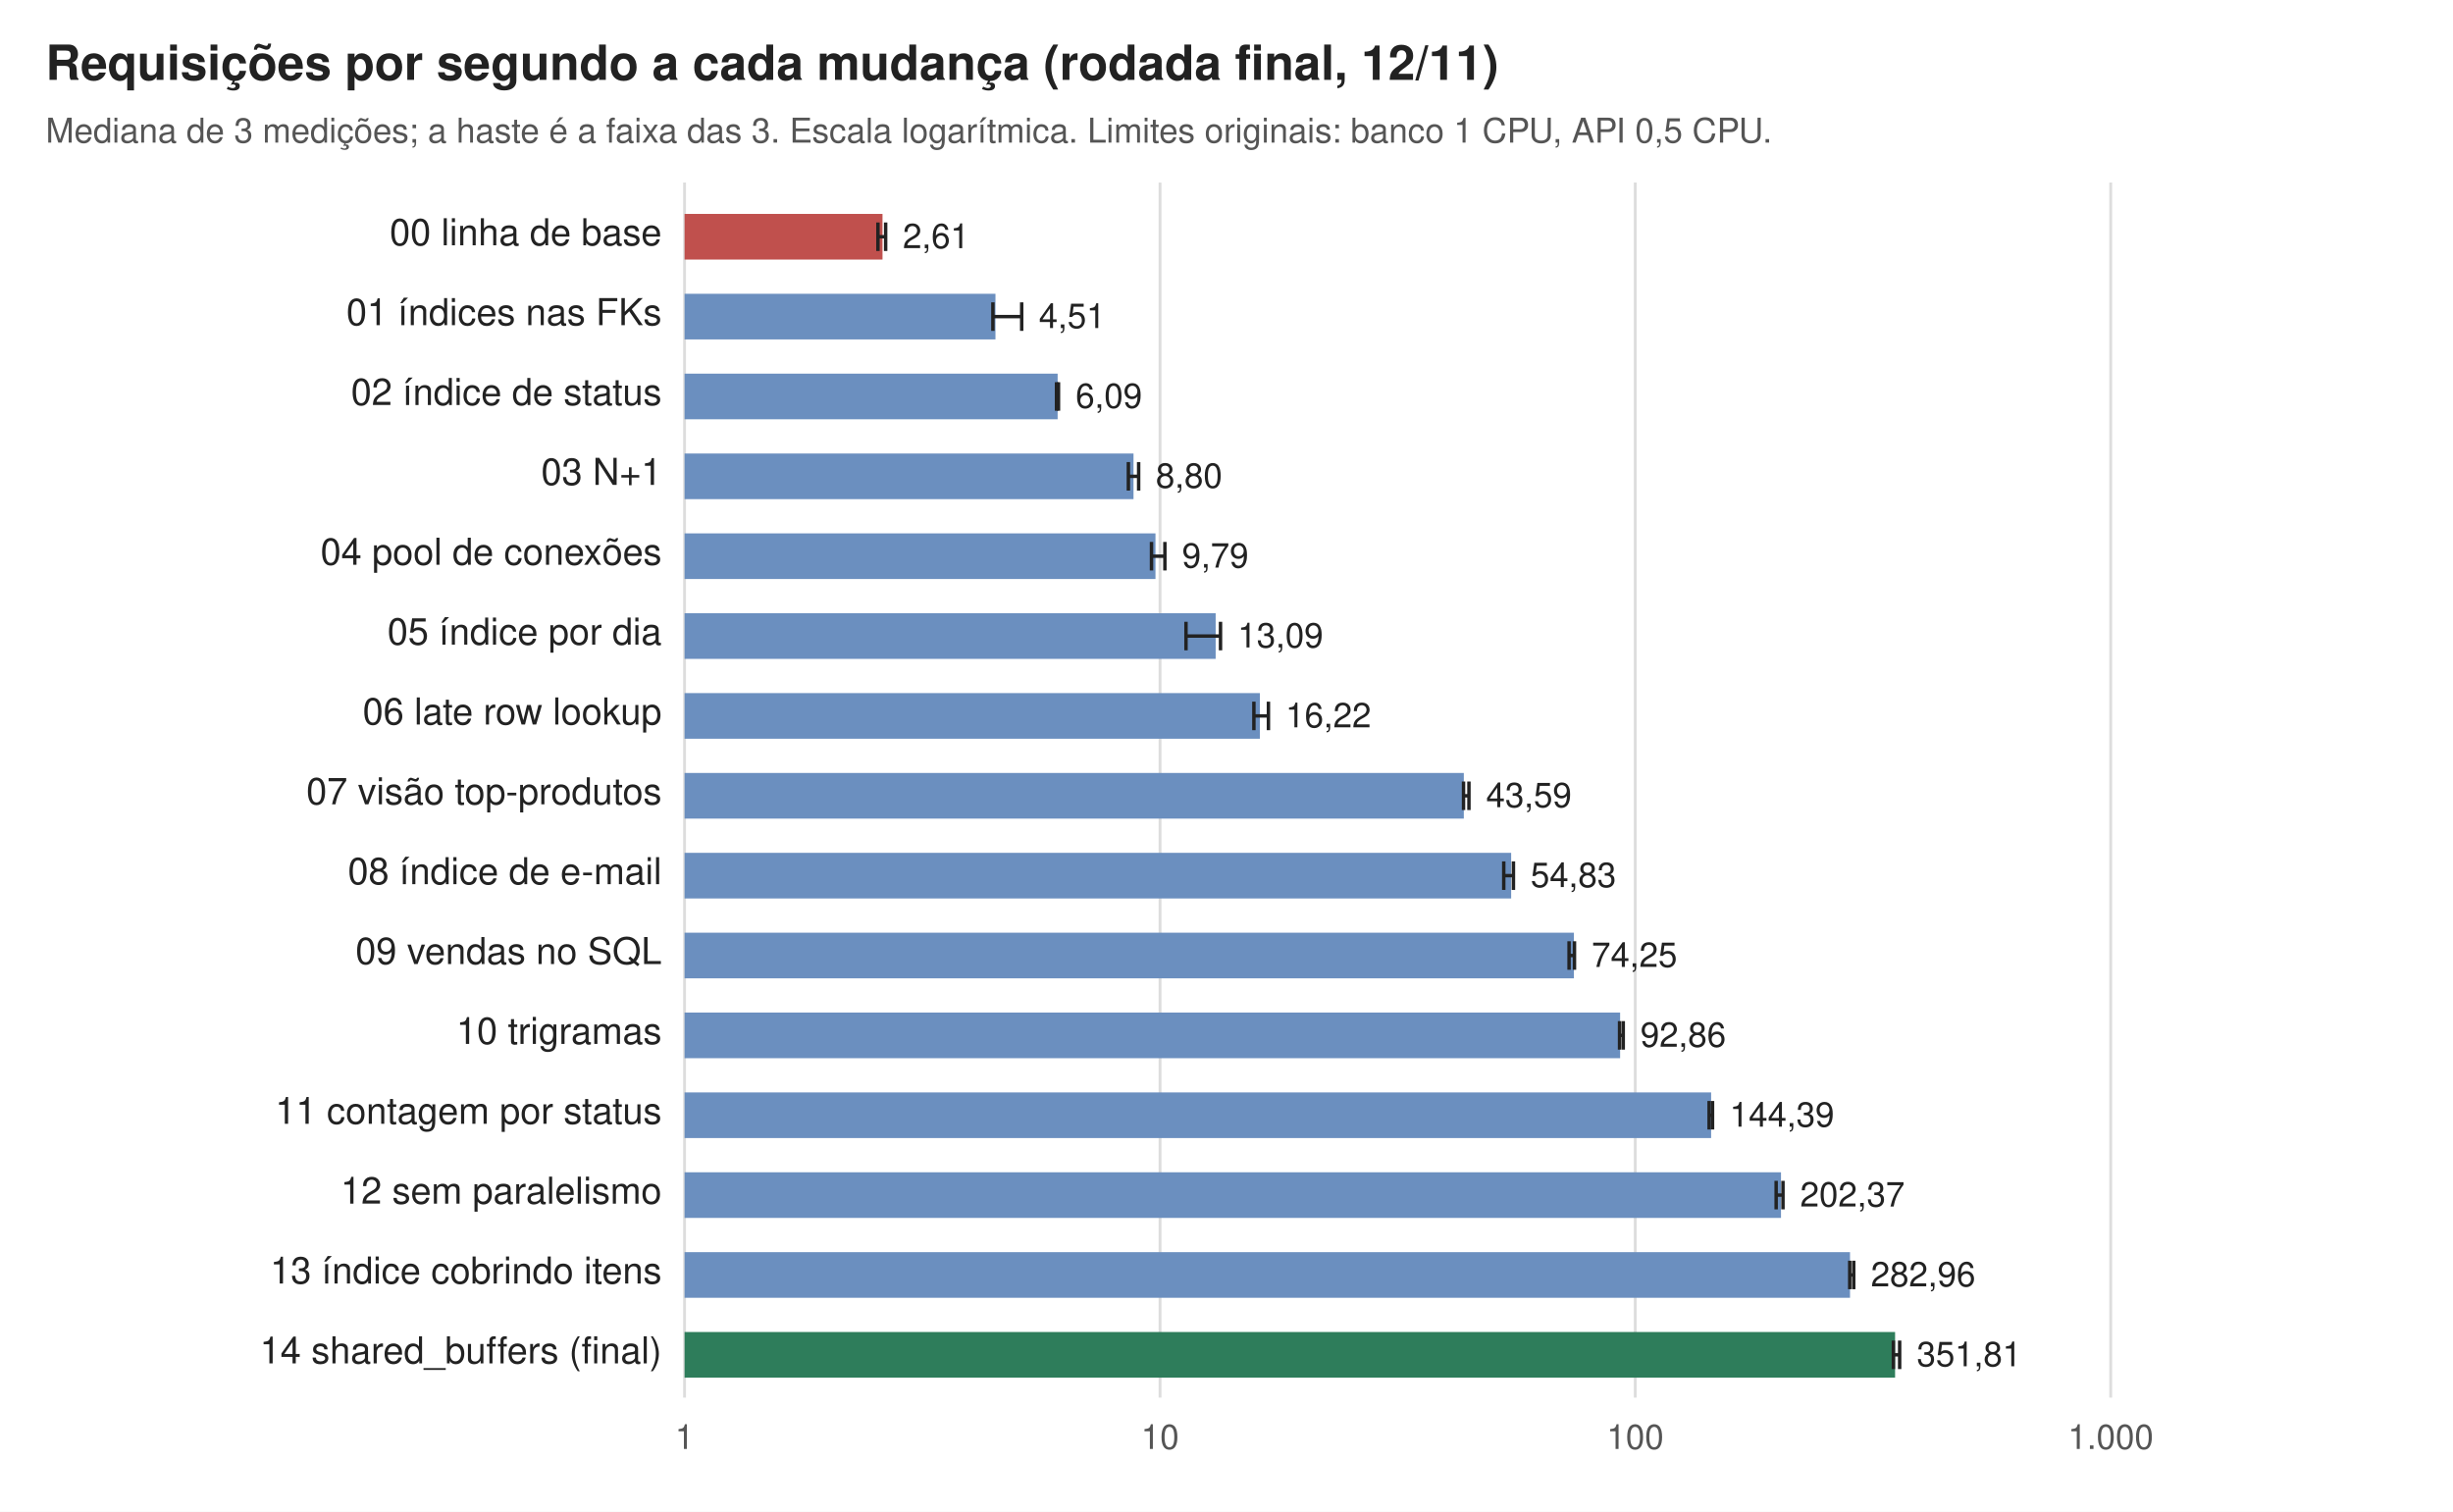
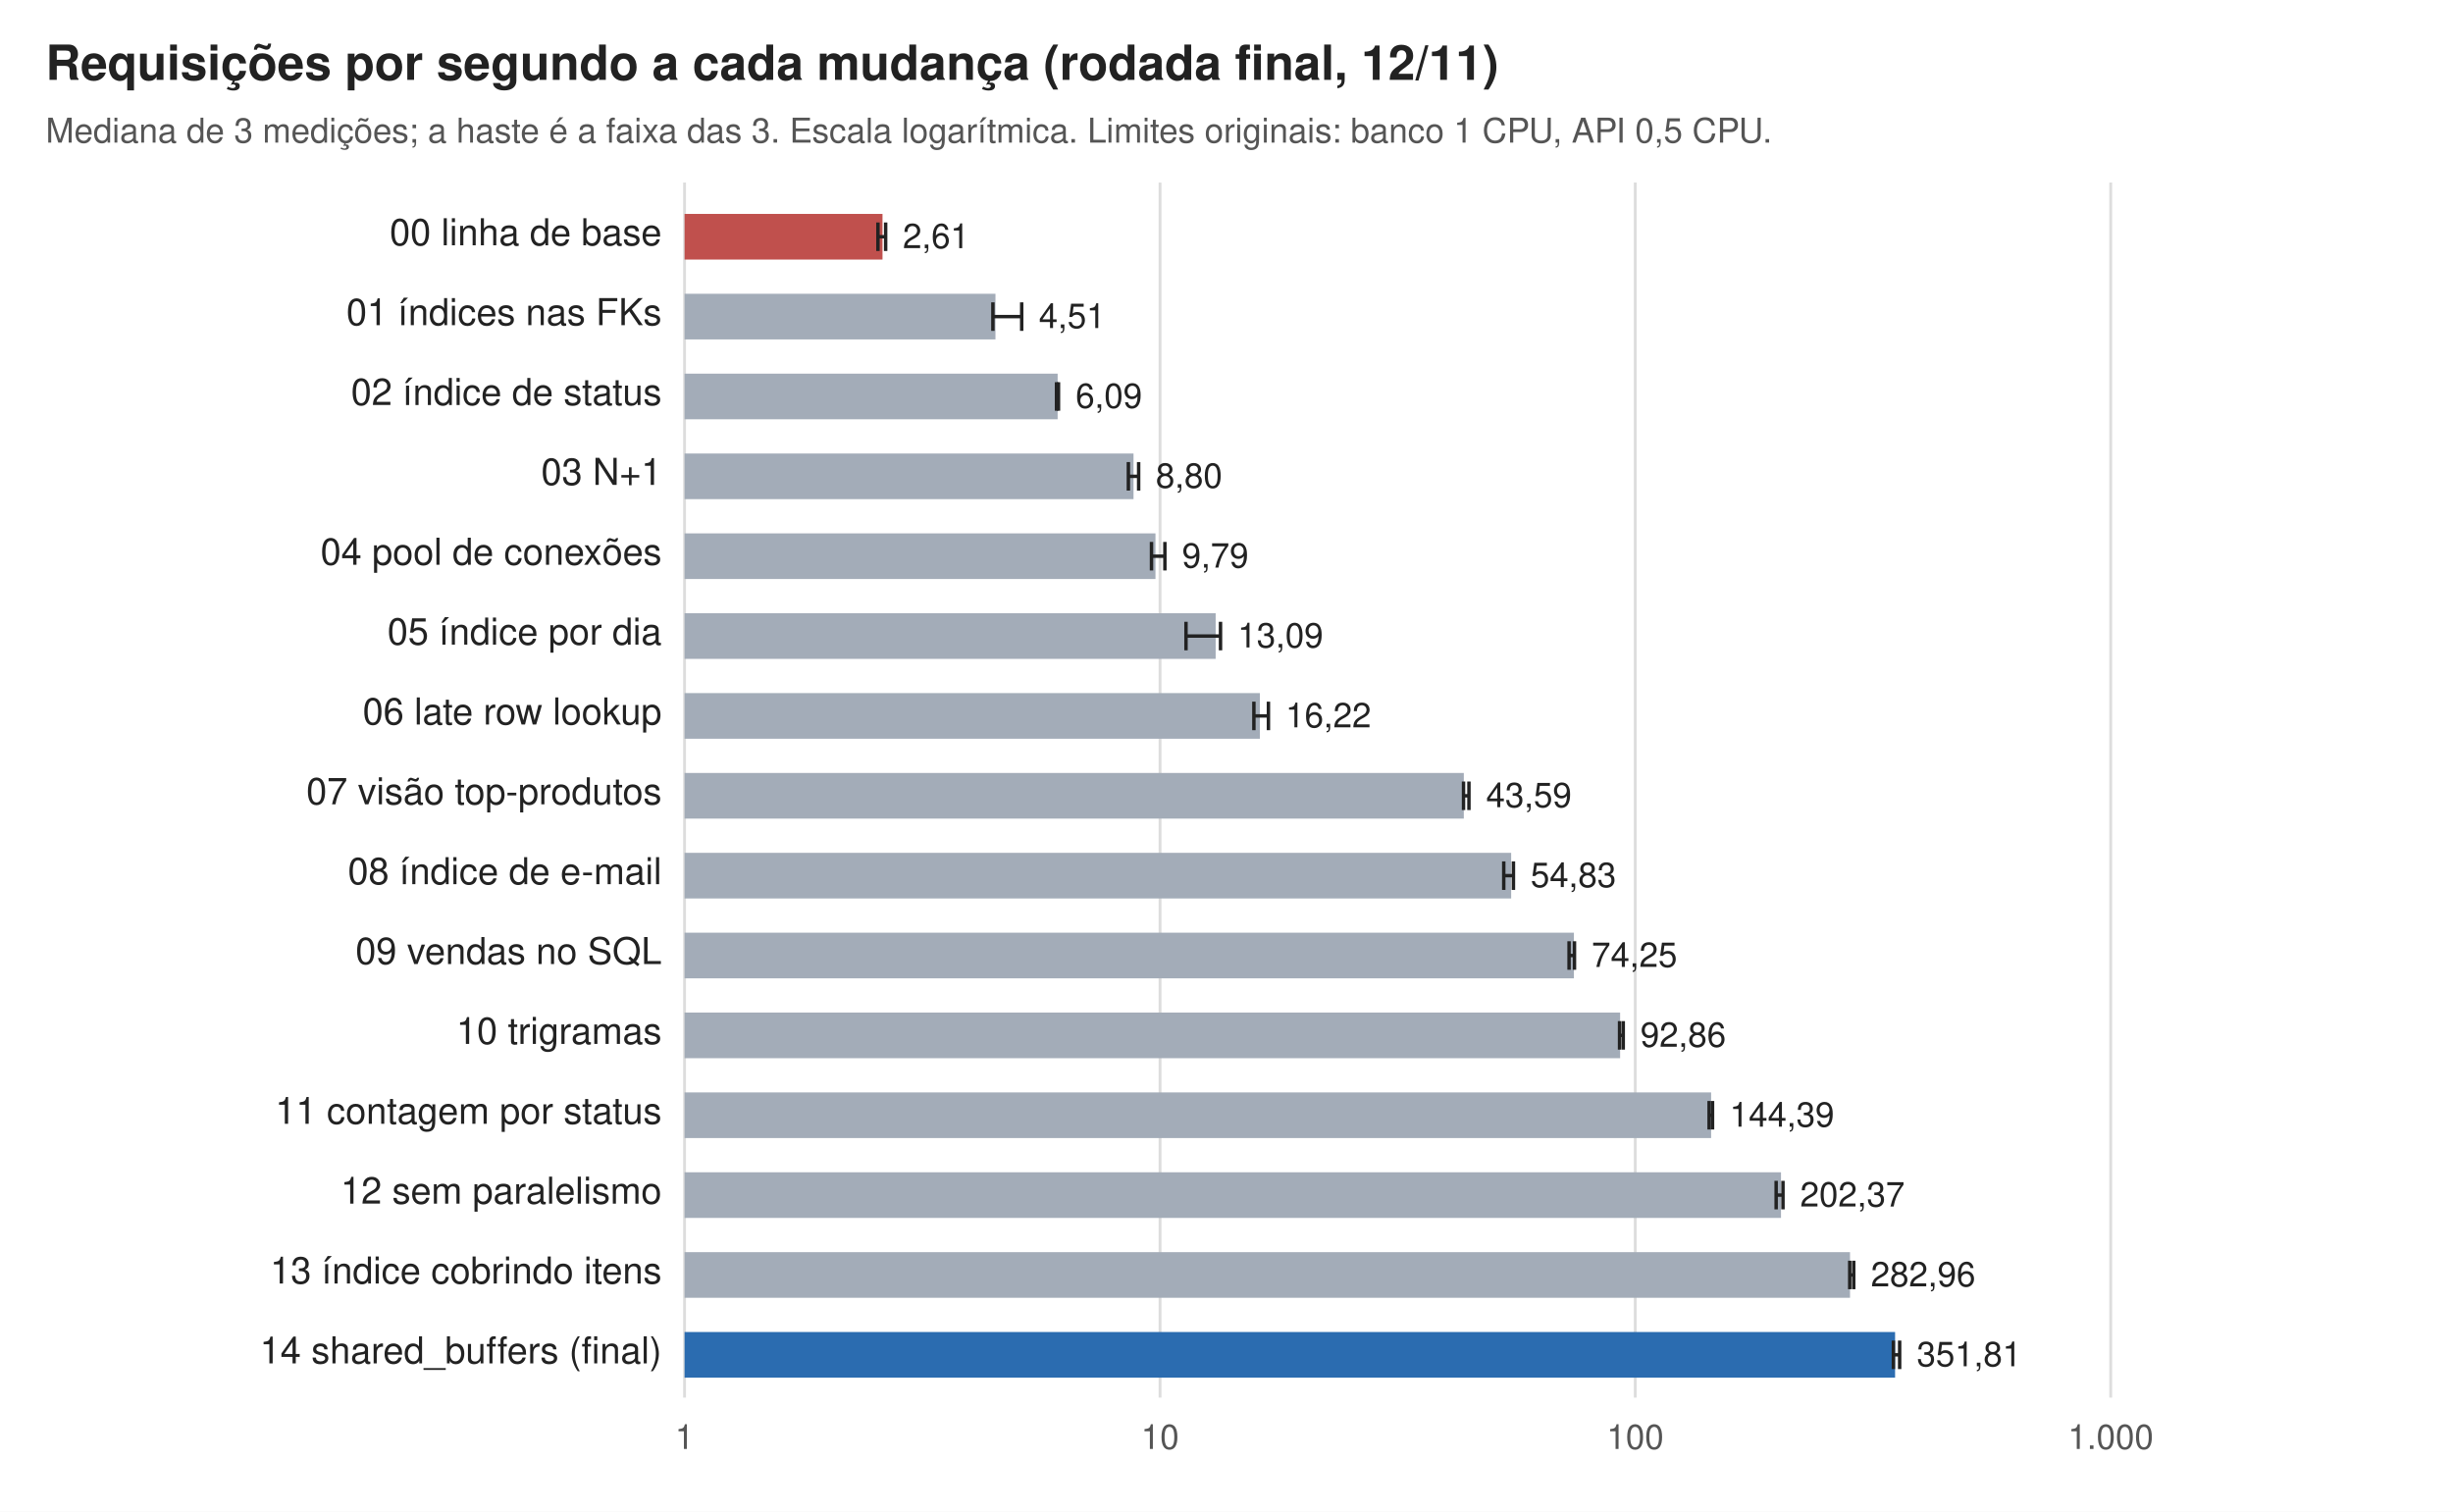
<svg xmlns="http://www.w3.org/2000/svg" width="860" height="530" viewBox="0 0 860 530" role="img" aria-label="Requisições por segundo a cada mudança (rodada final, 12/11)" font-family="Helvetica, Arial, sans-serif">
  <rect width="100%" height="100%" fill="#ffffff" />
  <text x="16.0" y="28.0" font-size="17" fill="#222" text-anchor="start" font-weight="bold">Requisições por segundo a cada mudança (rodada final, 12/11)</text>
  <text x="16.0" y="50.0" font-size="12" fill="#555" text-anchor="start" font-weight="normal">Mediana de 3 medições; a haste é a faixa das 3. Escala logarítmica. Limites originais: banco 1 CPU, API 0,5 CPU.</text>
  <line x1="240.0" y1="64" x2="240.0" y2="490" stroke="#dddddd" />
  <text x="240.0" y="508.0" font-size="12" fill="#555" text-anchor="middle" font-weight="normal">1</text>
  <line x1="406.7" y1="64" x2="406.7" y2="490" stroke="#dddddd" />
  <text x="406.7" y="508.0" font-size="12" fill="#555" text-anchor="middle" font-weight="normal">10</text>
  <line x1="573.3" y1="64" x2="573.3" y2="490" stroke="#dddddd" />
  <text x="573.3" y="508.0" font-size="12" fill="#555" text-anchor="middle" font-weight="normal">100</text>
  <line x1="740.0" y1="64" x2="740.0" y2="490" stroke="#dddddd" />
  <text x="740.0" y="508.0" font-size="12" fill="#555" text-anchor="middle" font-weight="normal">1.000</text>
  <text x="232.0" y="86.0" font-size="13" fill="#222" text-anchor="end" font-weight="normal">00 linha de base</text>
  <rect x="240" y="75" width="69.4" height="16" fill="#c0504d" />
  <line x1="307.8" y1="83" x2="310.5" y2="83" stroke="#222" stroke-width="1.2" />
  <line x1="307.8" y1="78" x2="307.8" y2="88" stroke="#222" stroke-width="1.2" />
  <line x1="310.5" y1="78" x2="310.5" y2="88" stroke="#222" stroke-width="1.2" />
  <text x="316.5" y="87.0" font-size="12" fill="#222" text-anchor="start" font-weight="normal">2,61</text>
  <text x="232.0" y="114.0" font-size="13" fill="#222" text-anchor="end" font-weight="normal">01 índices nas FKs</text>
-   <rect x="240" y="103" width="109.0" height="16" fill="#6b8fbf" />
+   <rect x="240" y="103" width="109.0" height="16" fill="#a3acb8" />
  <line x1="348.1" y1="111" x2="358.2" y2="111" stroke="#222" stroke-width="1.2" />
  <line x1="348.1" y1="106" x2="348.1" y2="116" stroke="#222" stroke-width="1.2" />
  <line x1="358.2" y1="106" x2="358.2" y2="116" stroke="#222" stroke-width="1.2" />
  <text x="364.2" y="115.0" font-size="12" fill="#222" text-anchor="start" font-weight="normal">4,51</text>
  <text x="232.0" y="142.0" font-size="13" fill="#222" text-anchor="end" font-weight="normal">02 índice de status</text>
-   <rect x="240" y="131" width="130.8" height="16" fill="#6b8fbf" />
+   <rect x="240" y="131" width="130.8" height="16" fill="#a3acb8" />
  <line x1="370.4" y1="139" x2="371.1" y2="139" stroke="#222" stroke-width="1.2" />
  <line x1="370.4" y1="134" x2="370.4" y2="144" stroke="#222" stroke-width="1.2" />
  <line x1="371.1" y1="134" x2="371.1" y2="144" stroke="#222" stroke-width="1.2" />
  <text x="377.1" y="143.0" font-size="12" fill="#222" text-anchor="start" font-weight="normal">6,09</text>
  <text x="232.0" y="170.0" font-size="13" fill="#222" text-anchor="end" font-weight="normal">03 N+1</text>
-   <rect x="240" y="159" width="157.4" height="16" fill="#6b8fbf" />
+   <rect x="240" y="159" width="157.4" height="16" fill="#a3acb8" />
  <line x1="395.6" y1="167" x2="399.2" y2="167" stroke="#222" stroke-width="1.2" />
  <line x1="395.6" y1="162" x2="395.6" y2="172" stroke="#222" stroke-width="1.2" />
  <line x1="399.2" y1="162" x2="399.2" y2="172" stroke="#222" stroke-width="1.2" />
  <text x="405.2" y="171.0" font-size="12" fill="#222" text-anchor="start" font-weight="normal">8,80</text>
  <text x="232.0" y="198.0" font-size="13" fill="#222" text-anchor="end" font-weight="normal">04 pool de conexões</text>
-   <rect x="240" y="187" width="165.1" height="16" fill="#6b8fbf" />
+   <rect x="240" y="187" width="165.1" height="16" fill="#a3acb8" />
  <line x1="403.7" y1="195" x2="408.4" y2="195" stroke="#222" stroke-width="1.2" />
  <line x1="403.7" y1="190" x2="403.7" y2="200" stroke="#222" stroke-width="1.2" />
  <line x1="408.4" y1="190" x2="408.4" y2="200" stroke="#222" stroke-width="1.2" />
  <text x="414.4" y="199.0" font-size="12" fill="#222" text-anchor="start" font-weight="normal">9,79</text>
  <text x="232.0" y="226.0" font-size="13" fill="#222" text-anchor="end" font-weight="normal">05 índice por dia</text>
-   <rect x="240" y="215" width="186.2" height="16" fill="#6b8fbf" />
+   <rect x="240" y="215" width="186.2" height="16" fill="#a3acb8" />
  <line x1="415.8" y1="223" x2="427.9" y2="223" stroke="#222" stroke-width="1.2" />
  <line x1="415.8" y1="218" x2="415.8" y2="228" stroke="#222" stroke-width="1.2" />
  <line x1="427.9" y1="218" x2="427.9" y2="228" stroke="#222" stroke-width="1.2" />
  <text x="433.9" y="227.0" font-size="12" fill="#222" text-anchor="start" font-weight="normal">13,09</text>
  <text x="232.0" y="254.0" font-size="13" fill="#222" text-anchor="end" font-weight="normal">06 late row lookup</text>
-   <rect x="240" y="243" width="201.7" height="16" fill="#6b8fbf" />
+   <rect x="240" y="243" width="201.7" height="16" fill="#a3acb8" />
  <line x1="439.6" y1="251" x2="444.7" y2="251" stroke="#222" stroke-width="1.2" />
  <line x1="439.6" y1="246" x2="439.6" y2="256" stroke="#222" stroke-width="1.2" />
  <line x1="444.7" y1="246" x2="444.7" y2="256" stroke="#222" stroke-width="1.2" />
  <text x="450.7" y="255.0" font-size="12" fill="#222" text-anchor="start" font-weight="normal">16,22</text>
  <text x="232.0" y="282.0" font-size="13" fill="#222" text-anchor="end" font-weight="normal">07 visão top-produtos</text>
-   <rect x="240" y="271" width="273.2" height="16" fill="#6b8fbf" />
+   <rect x="240" y="271" width="273.2" height="16" fill="#a3acb8" />
  <line x1="513.1" y1="279" x2="515.0" y2="279" stroke="#222" stroke-width="1.2" />
  <line x1="513.1" y1="274" x2="513.1" y2="284" stroke="#222" stroke-width="1.2" />
  <line x1="515.0" y1="274" x2="515.0" y2="284" stroke="#222" stroke-width="1.2" />
  <text x="521.0" y="283.0" font-size="12" fill="#222" text-anchor="start" font-weight="normal">43,59</text>
  <text x="232.0" y="310.0" font-size="13" fill="#222" text-anchor="end" font-weight="normal">08 índice de e-mail</text>
-   <rect x="240" y="299" width="289.8" height="16" fill="#6b8fbf" />
+   <rect x="240" y="299" width="289.8" height="16" fill="#a3acb8" />
  <line x1="527.2" y1="307" x2="530.6" y2="307" stroke="#222" stroke-width="1.2" />
  <line x1="527.2" y1="302" x2="527.2" y2="312" stroke="#222" stroke-width="1.2" />
  <line x1="530.6" y1="302" x2="530.6" y2="312" stroke="#222" stroke-width="1.2" />
  <text x="536.6" y="311.0" font-size="12" fill="#222" text-anchor="start" font-weight="normal">54,83</text>
  <text x="232.0" y="338.0" font-size="13" fill="#222" text-anchor="end" font-weight="normal">09 vendas no SQL</text>
-   <rect x="240" y="327" width="311.8" height="16" fill="#6b8fbf" />
+   <rect x="240" y="327" width="311.8" height="16" fill="#a3acb8" />
  <line x1="550.1" y1="335" x2="552.0" y2="335" stroke="#222" stroke-width="1.2" />
  <line x1="550.1" y1="330" x2="550.1" y2="340" stroke="#222" stroke-width="1.2" />
  <line x1="552.0" y1="330" x2="552.0" y2="340" stroke="#222" stroke-width="1.2" />
  <text x="558.0" y="339.0" font-size="12" fill="#222" text-anchor="start" font-weight="normal">74,25</text>
  <text x="232.0" y="366.0" font-size="13" fill="#222" text-anchor="end" font-weight="normal">10 trigramas</text>
-   <rect x="240" y="355" width="328.0" height="16" fill="#6b8fbf" />
+   <rect x="240" y="355" width="328.0" height="16" fill="#a3acb8" />
  <line x1="567.8" y1="363" x2="569.1" y2="363" stroke="#222" stroke-width="1.2" />
  <line x1="567.8" y1="358" x2="567.8" y2="368" stroke="#222" stroke-width="1.2" />
  <line x1="569.1" y1="358" x2="569.1" y2="368" stroke="#222" stroke-width="1.2" />
  <text x="575.1" y="367.0" font-size="12" fill="#222" text-anchor="start" font-weight="normal">92,86</text>
  <text x="232.0" y="394.0" font-size="13" fill="#222" text-anchor="end" font-weight="normal">11 contagem por status</text>
-   <rect x="240" y="383" width="359.9" height="16" fill="#6b8fbf" />
+   <rect x="240" y="383" width="359.9" height="16" fill="#a3acb8" />
  <line x1="599.2" y1="391" x2="600.4" y2="391" stroke="#222" stroke-width="1.2" />
  <line x1="599.2" y1="386" x2="599.2" y2="396" stroke="#222" stroke-width="1.2" />
  <line x1="600.4" y1="386" x2="600.4" y2="396" stroke="#222" stroke-width="1.2" />
  <text x="606.4" y="395.0" font-size="12" fill="#222" text-anchor="start" font-weight="normal">144,39</text>
  <text x="232.0" y="422.0" font-size="13" fill="#222" text-anchor="end" font-weight="normal">12 sem paralelismo</text>
-   <rect x="240" y="411" width="384.4" height="16" fill="#6b8fbf" />
+   <rect x="240" y="411" width="384.4" height="16" fill="#a3acb8" />
  <line x1="622.7" y1="419" x2="625.1" y2="419" stroke="#222" stroke-width="1.2" />
  <line x1="622.7" y1="414" x2="622.7" y2="424" stroke="#222" stroke-width="1.2" />
  <line x1="625.1" y1="414" x2="625.1" y2="424" stroke="#222" stroke-width="1.2" />
  <text x="631.1" y="423.0" font-size="12" fill="#222" text-anchor="start" font-weight="normal">202,37</text>
  <text x="232.0" y="450.0" font-size="13" fill="#222" text-anchor="end" font-weight="normal">13 índice cobrindo itens</text>
-   <rect x="240" y="439" width="408.6" height="16" fill="#6b8fbf" />
+   <rect x="240" y="439" width="408.6" height="16" fill="#a3acb8" />
  <line x1="648.5" y1="447" x2="649.9" y2="447" stroke="#222" stroke-width="1.2" />
  <line x1="648.5" y1="442" x2="648.5" y2="452" stroke="#222" stroke-width="1.2" />
  <line x1="649.9" y1="442" x2="649.9" y2="452" stroke="#222" stroke-width="1.2" />
  <text x="655.9" y="451.0" font-size="12" fill="#222" text-anchor="start" font-weight="normal">282,96</text>
  <text x="232.0" y="478.0" font-size="13" fill="#222" text-anchor="end" font-weight="normal">14 shared_buffers (final)</text>
-   <rect x="240" y="467" width="424.4" height="16" fill="#2e7d5b" />
+   <rect x="240" y="467" width="424.4" height="16" fill="#2b6cb0" />
  <line x1="663.8" y1="475" x2="666.0" y2="475" stroke="#222" stroke-width="1.2" />
  <line x1="663.8" y1="470" x2="663.8" y2="480" stroke="#222" stroke-width="1.2" />
  <line x1="666.0" y1="470" x2="666.0" y2="480" stroke="#222" stroke-width="1.2" />
  <text x="672.0" y="479.0" font-size="12" fill="#222" text-anchor="start" font-weight="normal">351,81</text>
</svg>
